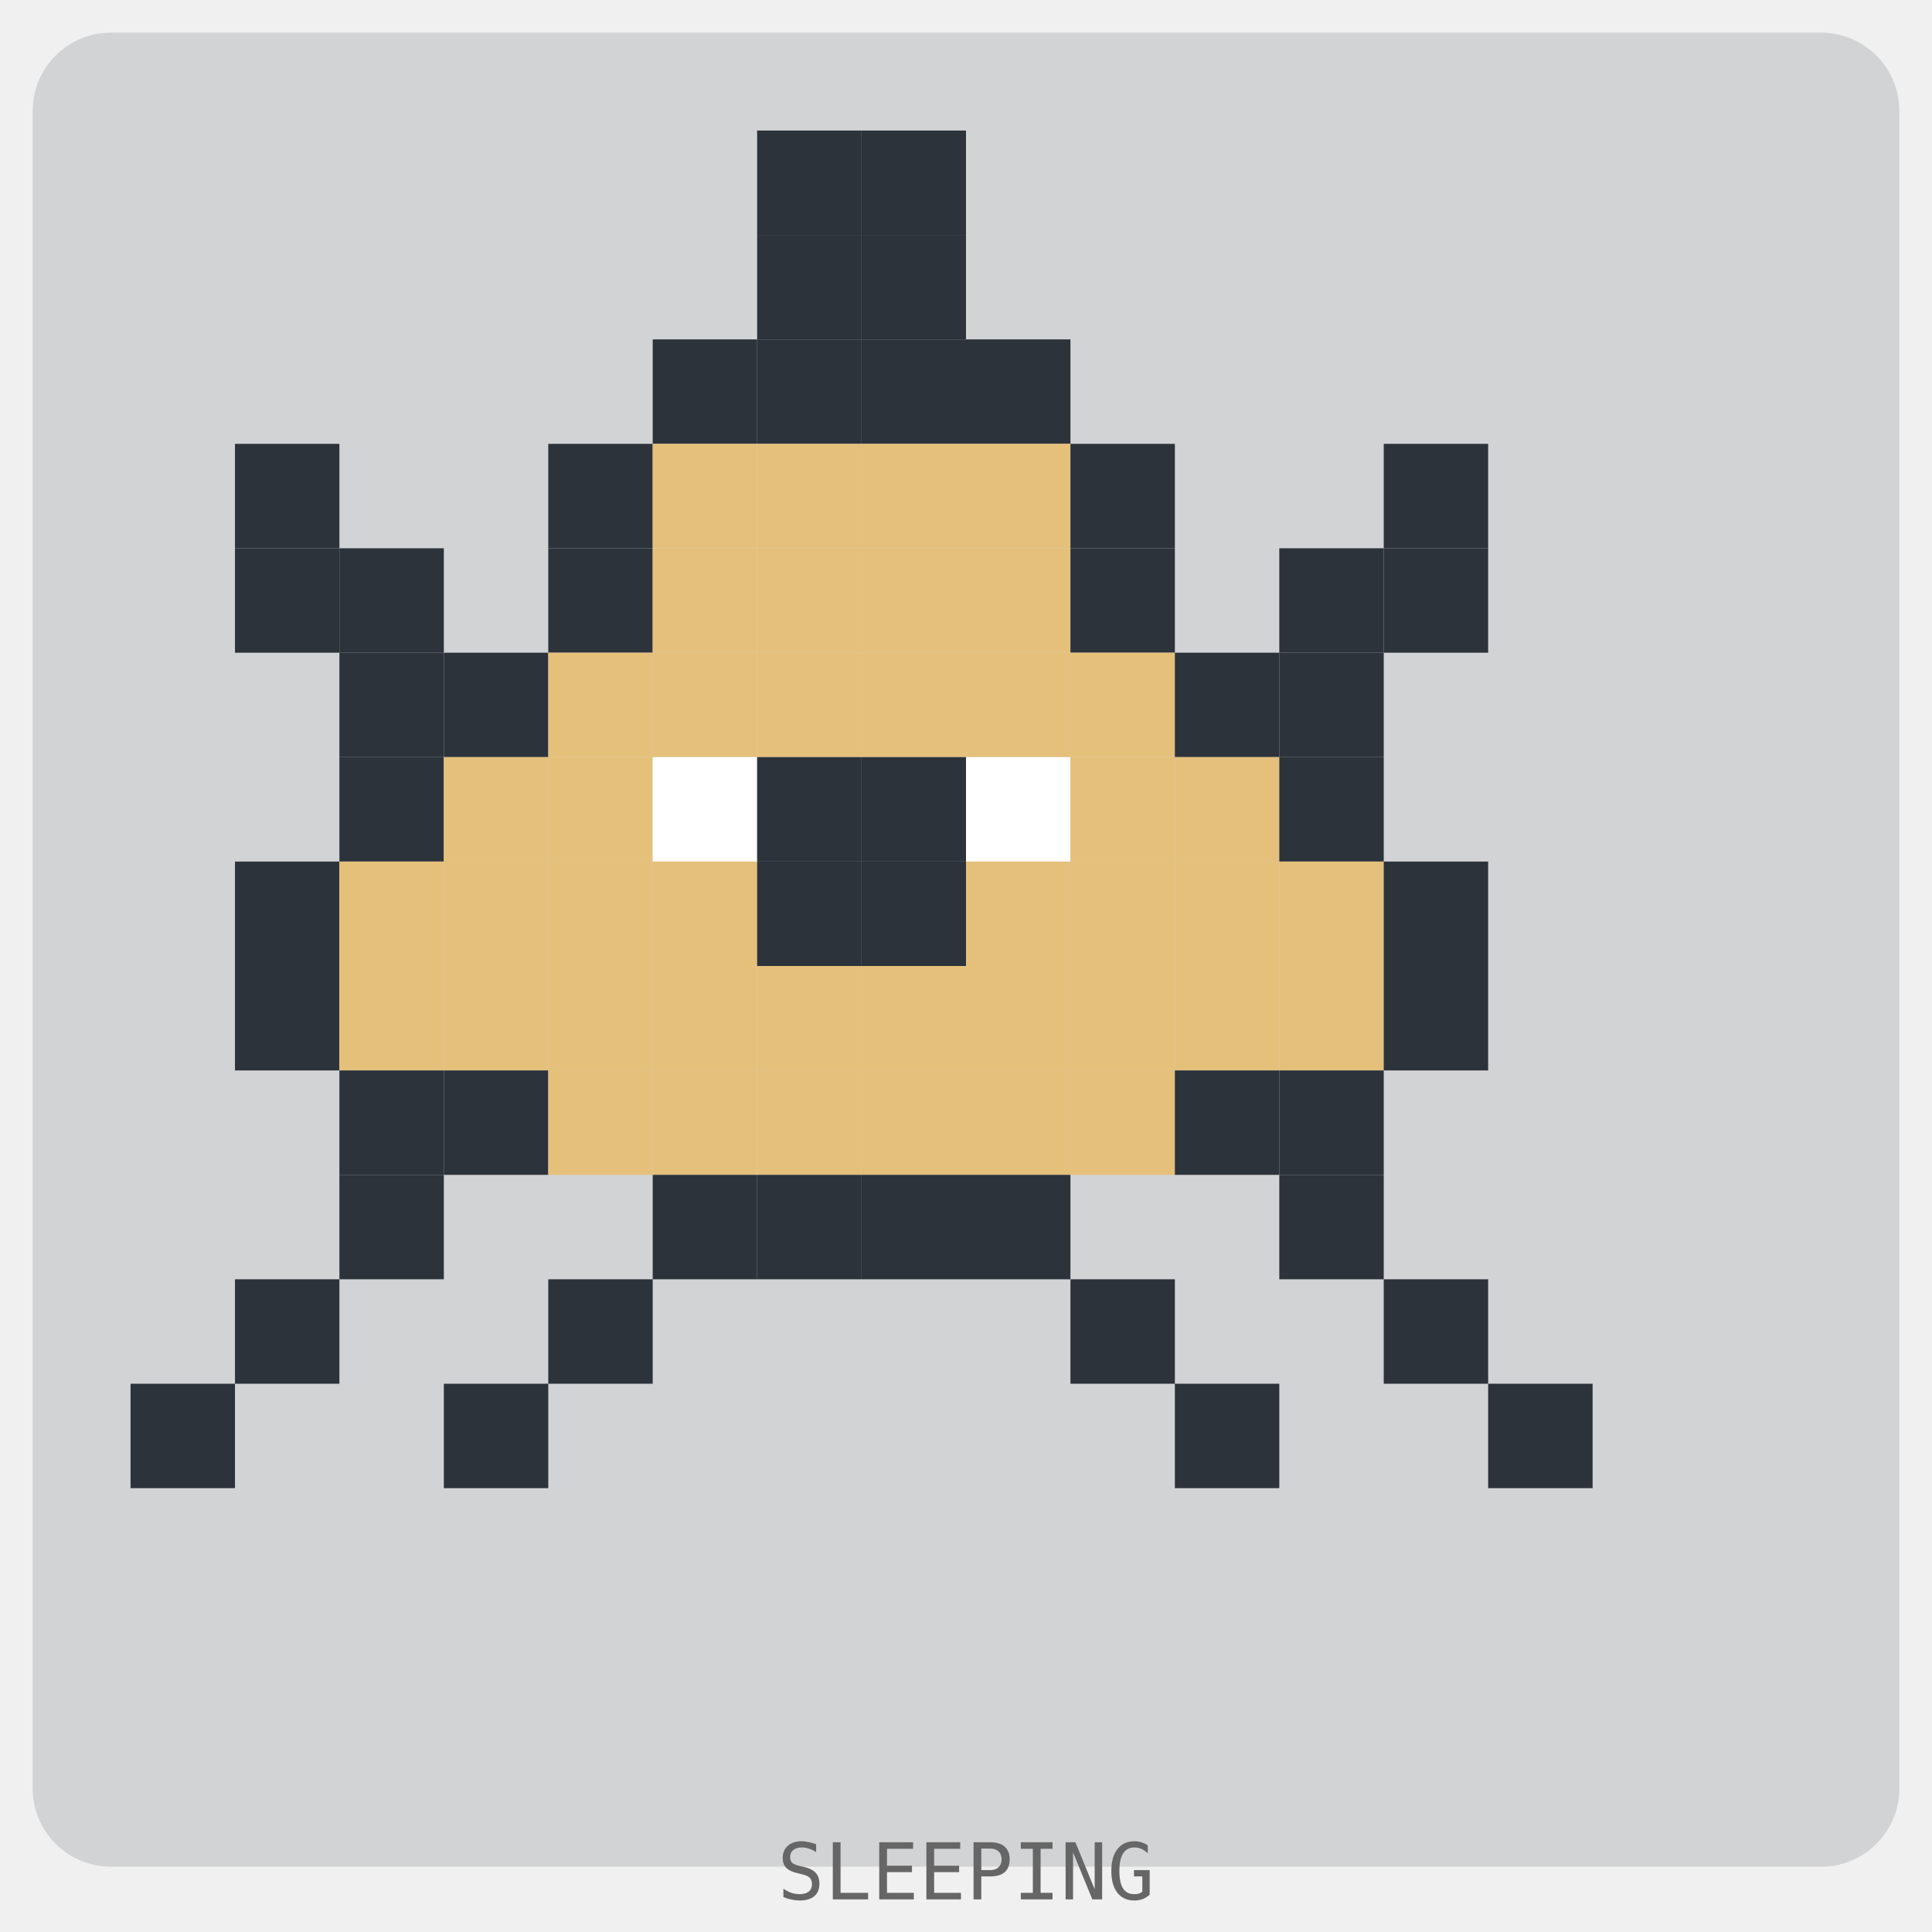
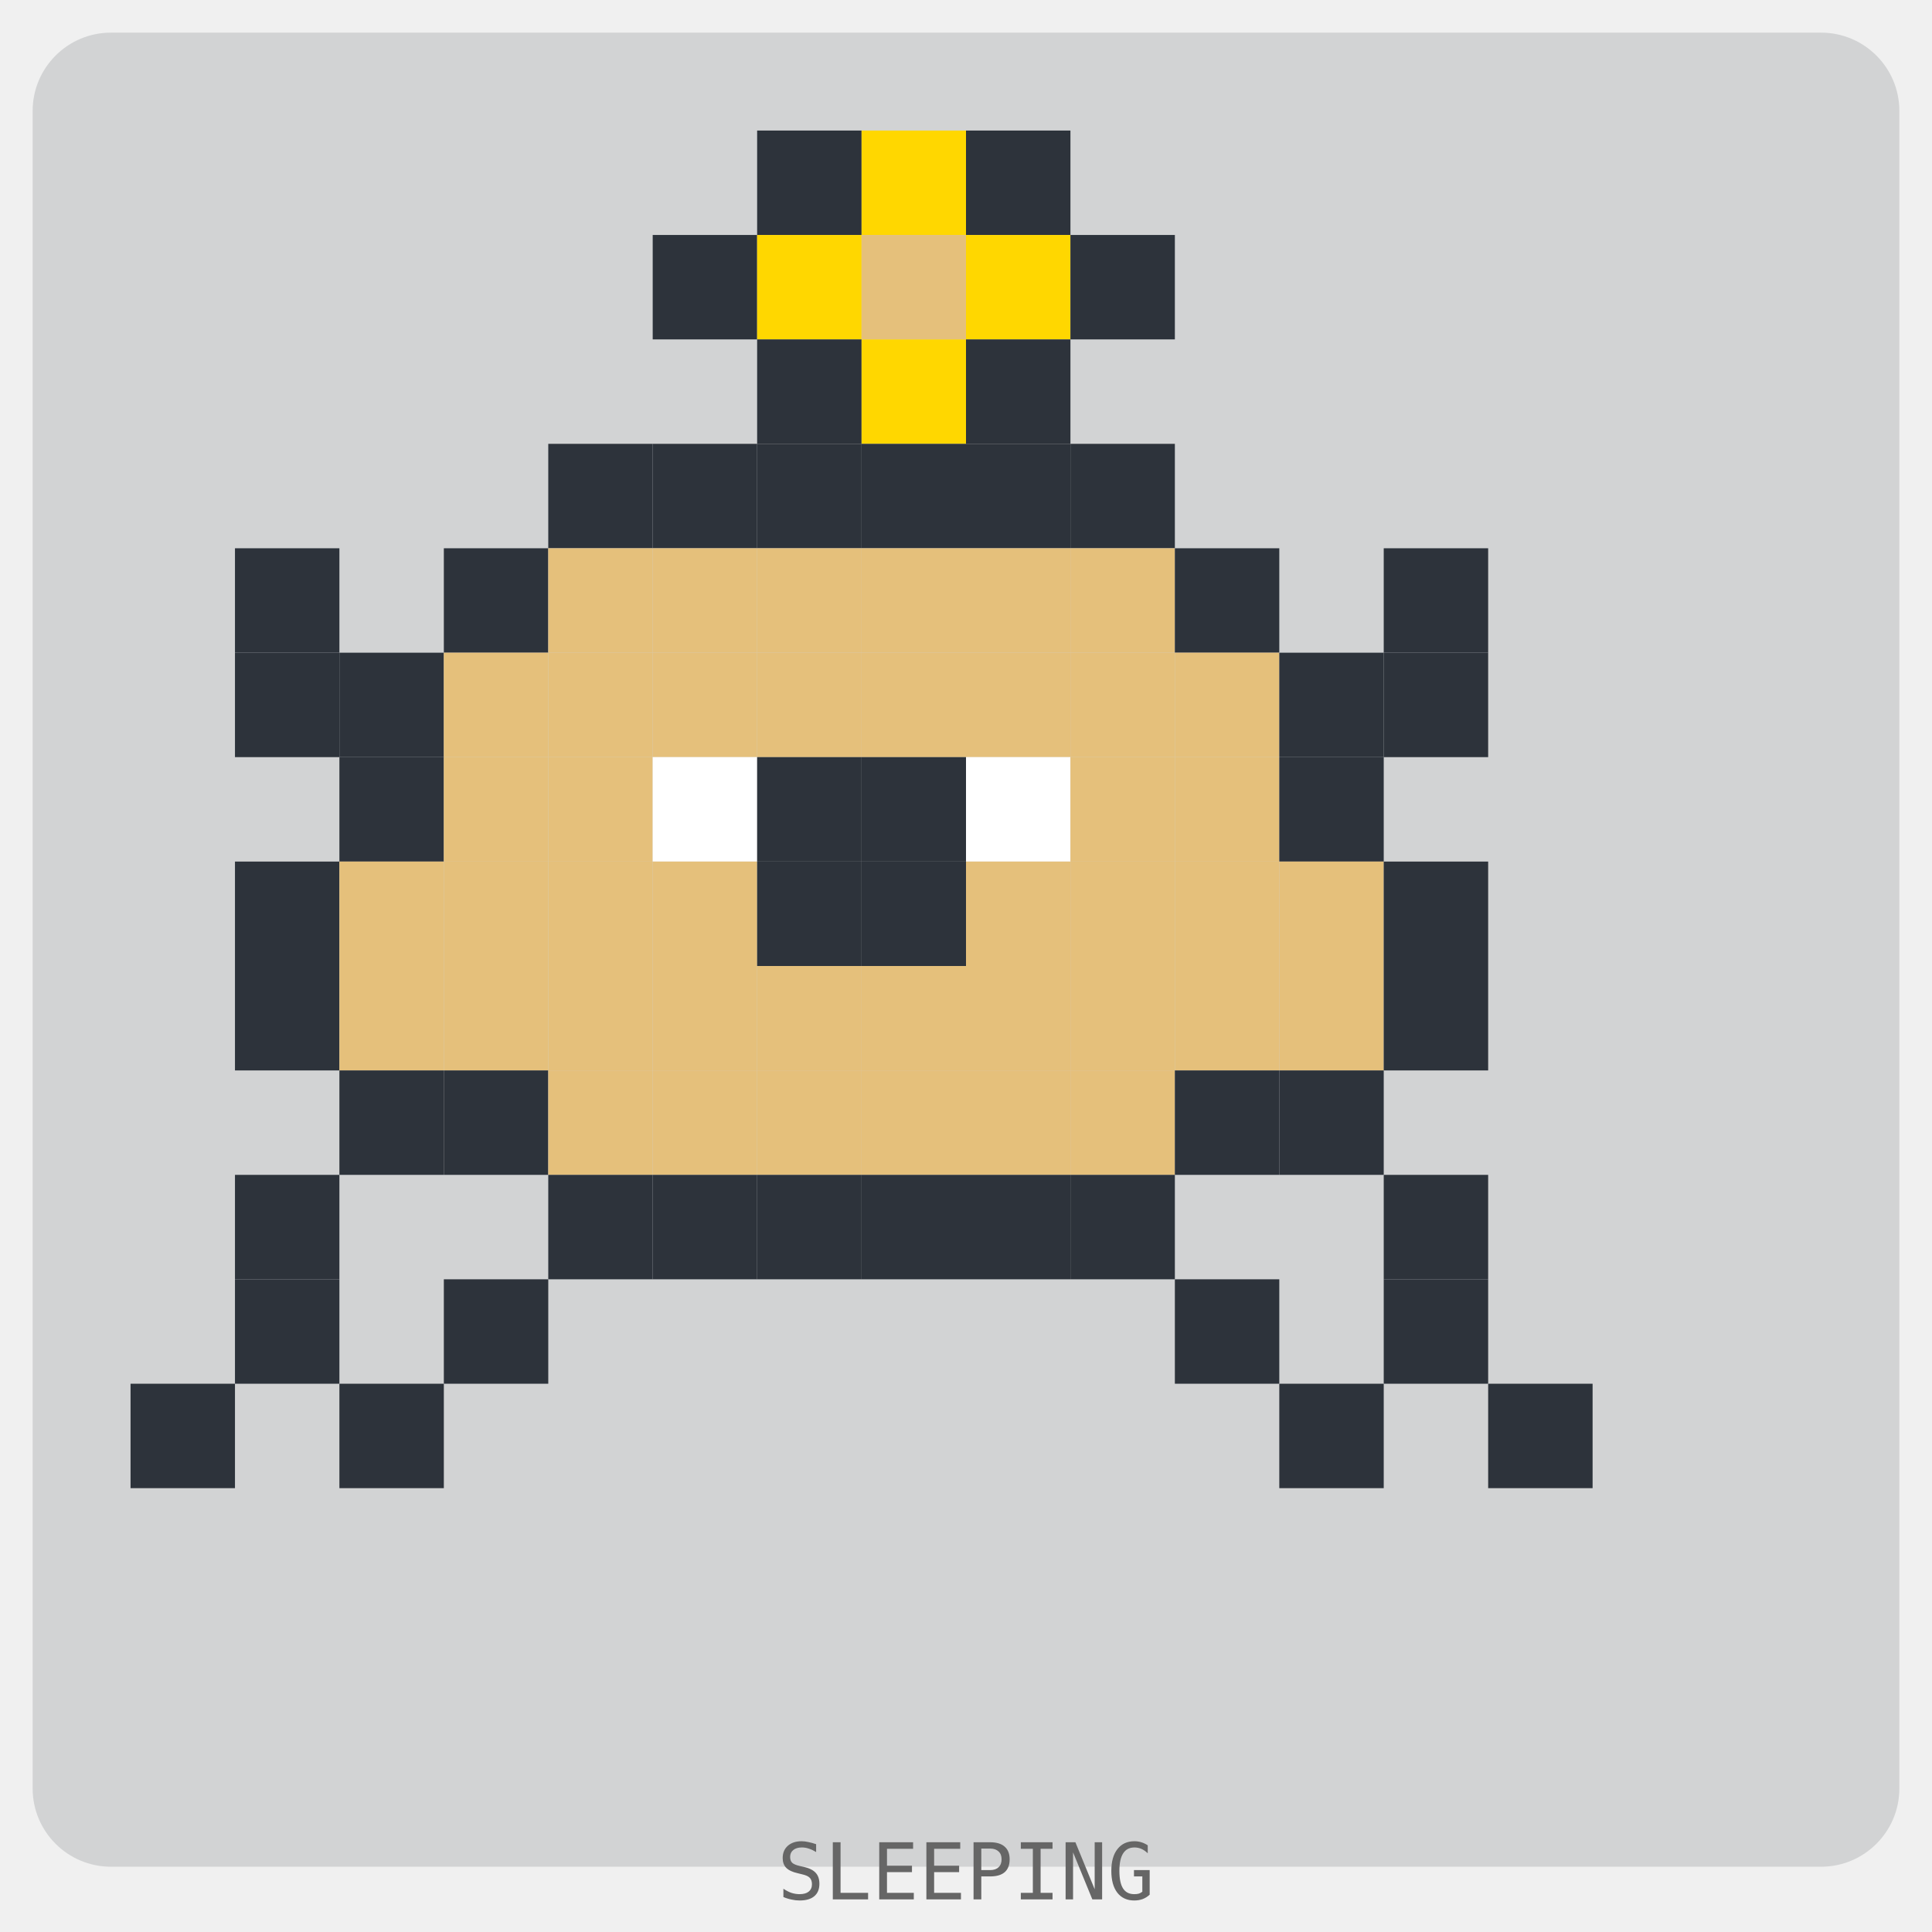
<svg xmlns="http://www.w3.org/2000/svg" width="296" height="296" viewBox="0 0 296 296">
  <style>.pet { transform-origin: center; }</style>
  <rect x="5" y="5" width="286" height="281" rx="12" ry="12" fill="rgba(45, 51, 59, 0.15)" />
  <g transform="translate(20, 20)" opacity="1">
    <g class="pet">
      <rect x="96" y="0" width="16" height="16" fill="#2d333b" />
-       <rect x="112" y="0" width="16" height="16" fill="#2d333b" />
-       <rect x="96" y="16" width="16" height="16" fill="#2d333b" />
-       <rect x="112" y="16" width="16" height="16" fill="#2d333b" />
-       <rect x="80" y="32" width="16" height="16" fill="#2d333b" />
+       <rect x="112" y="0" width="16" height="16" fill="#FFD700" />
+       <rect x="128" y="0" width="16" height="16" fill="#2d333b" />
+       <rect x="80" y="16" width="16" height="16" fill="#2d333b" />
+       <rect x="96" y="16" width="16" height="16" fill="#FFD700" />
+       <rect x="112" y="16" width="16" height="16" fill="#e5c07b" />
+       <rect x="128" y="16" width="16" height="16" fill="#FFD700" />
+       <rect x="144" y="16" width="16" height="16" fill="#2d333b" />
      <rect x="96" y="32" width="16" height="16" fill="#2d333b" />
-       <rect x="112" y="32" width="16" height="16" fill="#2d333b" />
+       <rect x="112" y="32" width="16" height="16" fill="#FFD700" />
      <rect x="128" y="32" width="16" height="16" fill="#2d333b" />
-       <rect x="16" y="48" width="16" height="16" fill="#2d333b" />
      <rect x="64" y="48" width="16" height="16" fill="#2d333b" />
-       <rect x="80" y="48" width="16" height="16" fill="#e5c07b" />
-       <rect x="96" y="48" width="16" height="16" fill="#e5c07b" />
-       <rect x="112" y="48" width="16" height="16" fill="#e5c07b" />
-       <rect x="128" y="48" width="16" height="16" fill="#e5c07b" />
+       <rect x="80" y="48" width="16" height="16" fill="#2d333b" />
+       <rect x="96" y="48" width="16" height="16" fill="#2d333b" />
+       <rect x="112" y="48" width="16" height="16" fill="#2d333b" />
+       <rect x="128" y="48" width="16" height="16" fill="#2d333b" />
      <rect x="144" y="48" width="16" height="16" fill="#2d333b" />
-       <rect x="192" y="48" width="16" height="16" fill="#2d333b" />
      <rect x="16" y="64" width="16" height="16" fill="#2d333b" />
-       <rect x="32" y="64" width="16" height="16" fill="#2d333b" />
-       <rect x="64" y="64" width="16" height="16" fill="#2d333b" />
+       <rect x="48" y="64" width="16" height="16" fill="#2d333b" />
+       <rect x="64" y="64" width="16" height="16" fill="#e5c07b" />
      <rect x="80" y="64" width="16" height="16" fill="#e5c07b" />
      <rect x="96" y="64" width="16" height="16" fill="#e5c07b" />
      <rect x="112" y="64" width="16" height="16" fill="#e5c07b" />
      <rect x="128" y="64" width="16" height="16" fill="#e5c07b" />
-       <rect x="144" y="64" width="16" height="16" fill="#2d333b" />
-       <rect x="176" y="64" width="16" height="16" fill="#2d333b" />
+       <rect x="144" y="64" width="16" height="16" fill="#e5c07b" />
+       <rect x="160" y="64" width="16" height="16" fill="#2d333b" />
      <rect x="192" y="64" width="16" height="16" fill="#2d333b" />
+       <rect x="16" y="80" width="16" height="16" fill="#2d333b" />
      <rect x="32" y="80" width="16" height="16" fill="#2d333b" />
-       <rect x="48" y="80" width="16" height="16" fill="#2d333b" />
+       <rect x="48" y="80" width="16" height="16" fill="#e5c07b" />
      <rect x="64" y="80" width="16" height="16" fill="#e5c07b" />
      <rect x="80" y="80" width="16" height="16" fill="#e5c07b" />
      <rect x="96" y="80" width="16" height="16" fill="#e5c07b" />
      <rect x="112" y="80" width="16" height="16" fill="#e5c07b" />
      <rect x="128" y="80" width="16" height="16" fill="#e5c07b" />
      <rect x="144" y="80" width="16" height="16" fill="#e5c07b" />
-       <rect x="160" y="80" width="16" height="16" fill="#2d333b" />
+       <rect x="160" y="80" width="16" height="16" fill="#e5c07b" />
      <rect x="176" y="80" width="16" height="16" fill="#2d333b" />
+       <rect x="192" y="80" width="16" height="16" fill="#2d333b" />
      <rect x="32" y="96" width="16" height="16" fill="#2d333b" />
      <rect x="48" y="96" width="16" height="16" fill="#e5c07b" />
      <rect x="64" y="96" width="16" height="16" fill="#e5c07b" />
      <rect x="80" y="96" width="16" height="16" fill="#ffffff" />
      <rect x="96" y="96" width="16" height="16" fill="#2d333b" />
      <rect x="112" y="96" width="16" height="16" fill="#2d333b" />
      <rect x="128" y="96" width="16" height="16" fill="#ffffff" />
      <rect x="144" y="96" width="16" height="16" fill="#e5c07b" />
      <rect x="160" y="96" width="16" height="16" fill="#e5c07b" />
      <rect x="176" y="96" width="16" height="16" fill="#2d333b" />
      <rect x="16" y="112" width="16" height="16" fill="#2d333b" />
      <rect x="32" y="112" width="16" height="16" fill="#e5c07b" />
      <rect x="48" y="112" width="16" height="16" fill="#e5c07b" />
      <rect x="64" y="112" width="16" height="16" fill="#e5c07b" />
      <rect x="80" y="112" width="16" height="16" fill="#e5c07b" />
      <rect x="96" y="112" width="16" height="16" fill="#2d333b" />
      <rect x="112" y="112" width="16" height="16" fill="#2d333b" />
      <rect x="128" y="112" width="16" height="16" fill="#e5c07b" />
      <rect x="144" y="112" width="16" height="16" fill="#e5c07b" />
      <rect x="160" y="112" width="16" height="16" fill="#e5c07b" />
      <rect x="176" y="112" width="16" height="16" fill="#e5c07b" />
      <rect x="192" y="112" width="16" height="16" fill="#2d333b" />
      <rect x="16" y="128" width="16" height="16" fill="#2d333b" />
      <rect x="32" y="128" width="16" height="16" fill="#e5c07b" />
      <rect x="48" y="128" width="16" height="16" fill="#e5c07b" />
      <rect x="64" y="128" width="16" height="16" fill="#e5c07b" />
      <rect x="80" y="128" width="16" height="16" fill="#e5c07b" />
      <rect x="96" y="128" width="16" height="16" fill="#e5c07b" />
      <rect x="112" y="128" width="16" height="16" fill="#e5c07b" />
      <rect x="128" y="128" width="16" height="16" fill="#e5c07b" />
      <rect x="144" y="128" width="16" height="16" fill="#e5c07b" />
      <rect x="160" y="128" width="16" height="16" fill="#e5c07b" />
      <rect x="176" y="128" width="16" height="16" fill="#e5c07b" />
      <rect x="192" y="128" width="16" height="16" fill="#2d333b" />
      <rect x="32" y="144" width="16" height="16" fill="#2d333b" />
      <rect x="48" y="144" width="16" height="16" fill="#2d333b" />
      <rect x="64" y="144" width="16" height="16" fill="#e5c07b" />
      <rect x="80" y="144" width="16" height="16" fill="#e5c07b" />
      <rect x="96" y="144" width="16" height="16" fill="#e5c07b" />
      <rect x="112" y="144" width="16" height="16" fill="#e5c07b" />
      <rect x="128" y="144" width="16" height="16" fill="#e5c07b" />
      <rect x="144" y="144" width="16" height="16" fill="#e5c07b" />
      <rect x="160" y="144" width="16" height="16" fill="#2d333b" />
      <rect x="176" y="144" width="16" height="16" fill="#2d333b" />
-       <rect x="32" y="160" width="16" height="16" fill="#2d333b" />
+       <rect x="16" y="160" width="16" height="16" fill="#2d333b" />
+       <rect x="64" y="160" width="16" height="16" fill="#2d333b" />
      <rect x="80" y="160" width="16" height="16" fill="#2d333b" />
      <rect x="96" y="160" width="16" height="16" fill="#2d333b" />
      <rect x="112" y="160" width="16" height="16" fill="#2d333b" />
      <rect x="128" y="160" width="16" height="16" fill="#2d333b" />
-       <rect x="176" y="160" width="16" height="16" fill="#2d333b" />
+       <rect x="144" y="160" width="16" height="16" fill="#2d333b" />
+       <rect x="192" y="160" width="16" height="16" fill="#2d333b" />
      <rect x="16" y="176" width="16" height="16" fill="#2d333b" />
-       <rect x="64" y="176" width="16" height="16" fill="#2d333b" />
-       <rect x="144" y="176" width="16" height="16" fill="#2d333b" />
+       <rect x="48" y="176" width="16" height="16" fill="#2d333b" />
+       <rect x="160" y="176" width="16" height="16" fill="#2d333b" />
      <rect x="192" y="176" width="16" height="16" fill="#2d333b" />
      <rect x="0" y="192" width="16" height="16" fill="#2d333b" />
-       <rect x="48" y="192" width="16" height="16" fill="#2d333b" />
-       <rect x="160" y="192" width="16" height="16" fill="#2d333b" />
+       <rect x="32" y="192" width="16" height="16" fill="#2d333b" />
+       <rect x="176" y="192" width="16" height="16" fill="#2d333b" />
      <rect x="208" y="192" width="16" height="16" fill="#2d333b" />
      <animateTransform attributeName="transform" type="scale" values="1 1; 1.02 0.98; 1 1" dur="2s" repeatCount="indefinite" />
    </g>
  </g>
  <text x="50%" y="291" text-anchor="middle" font-family="monospace" font-size="12" fill="#666">SLEEPING</text>
</svg>
